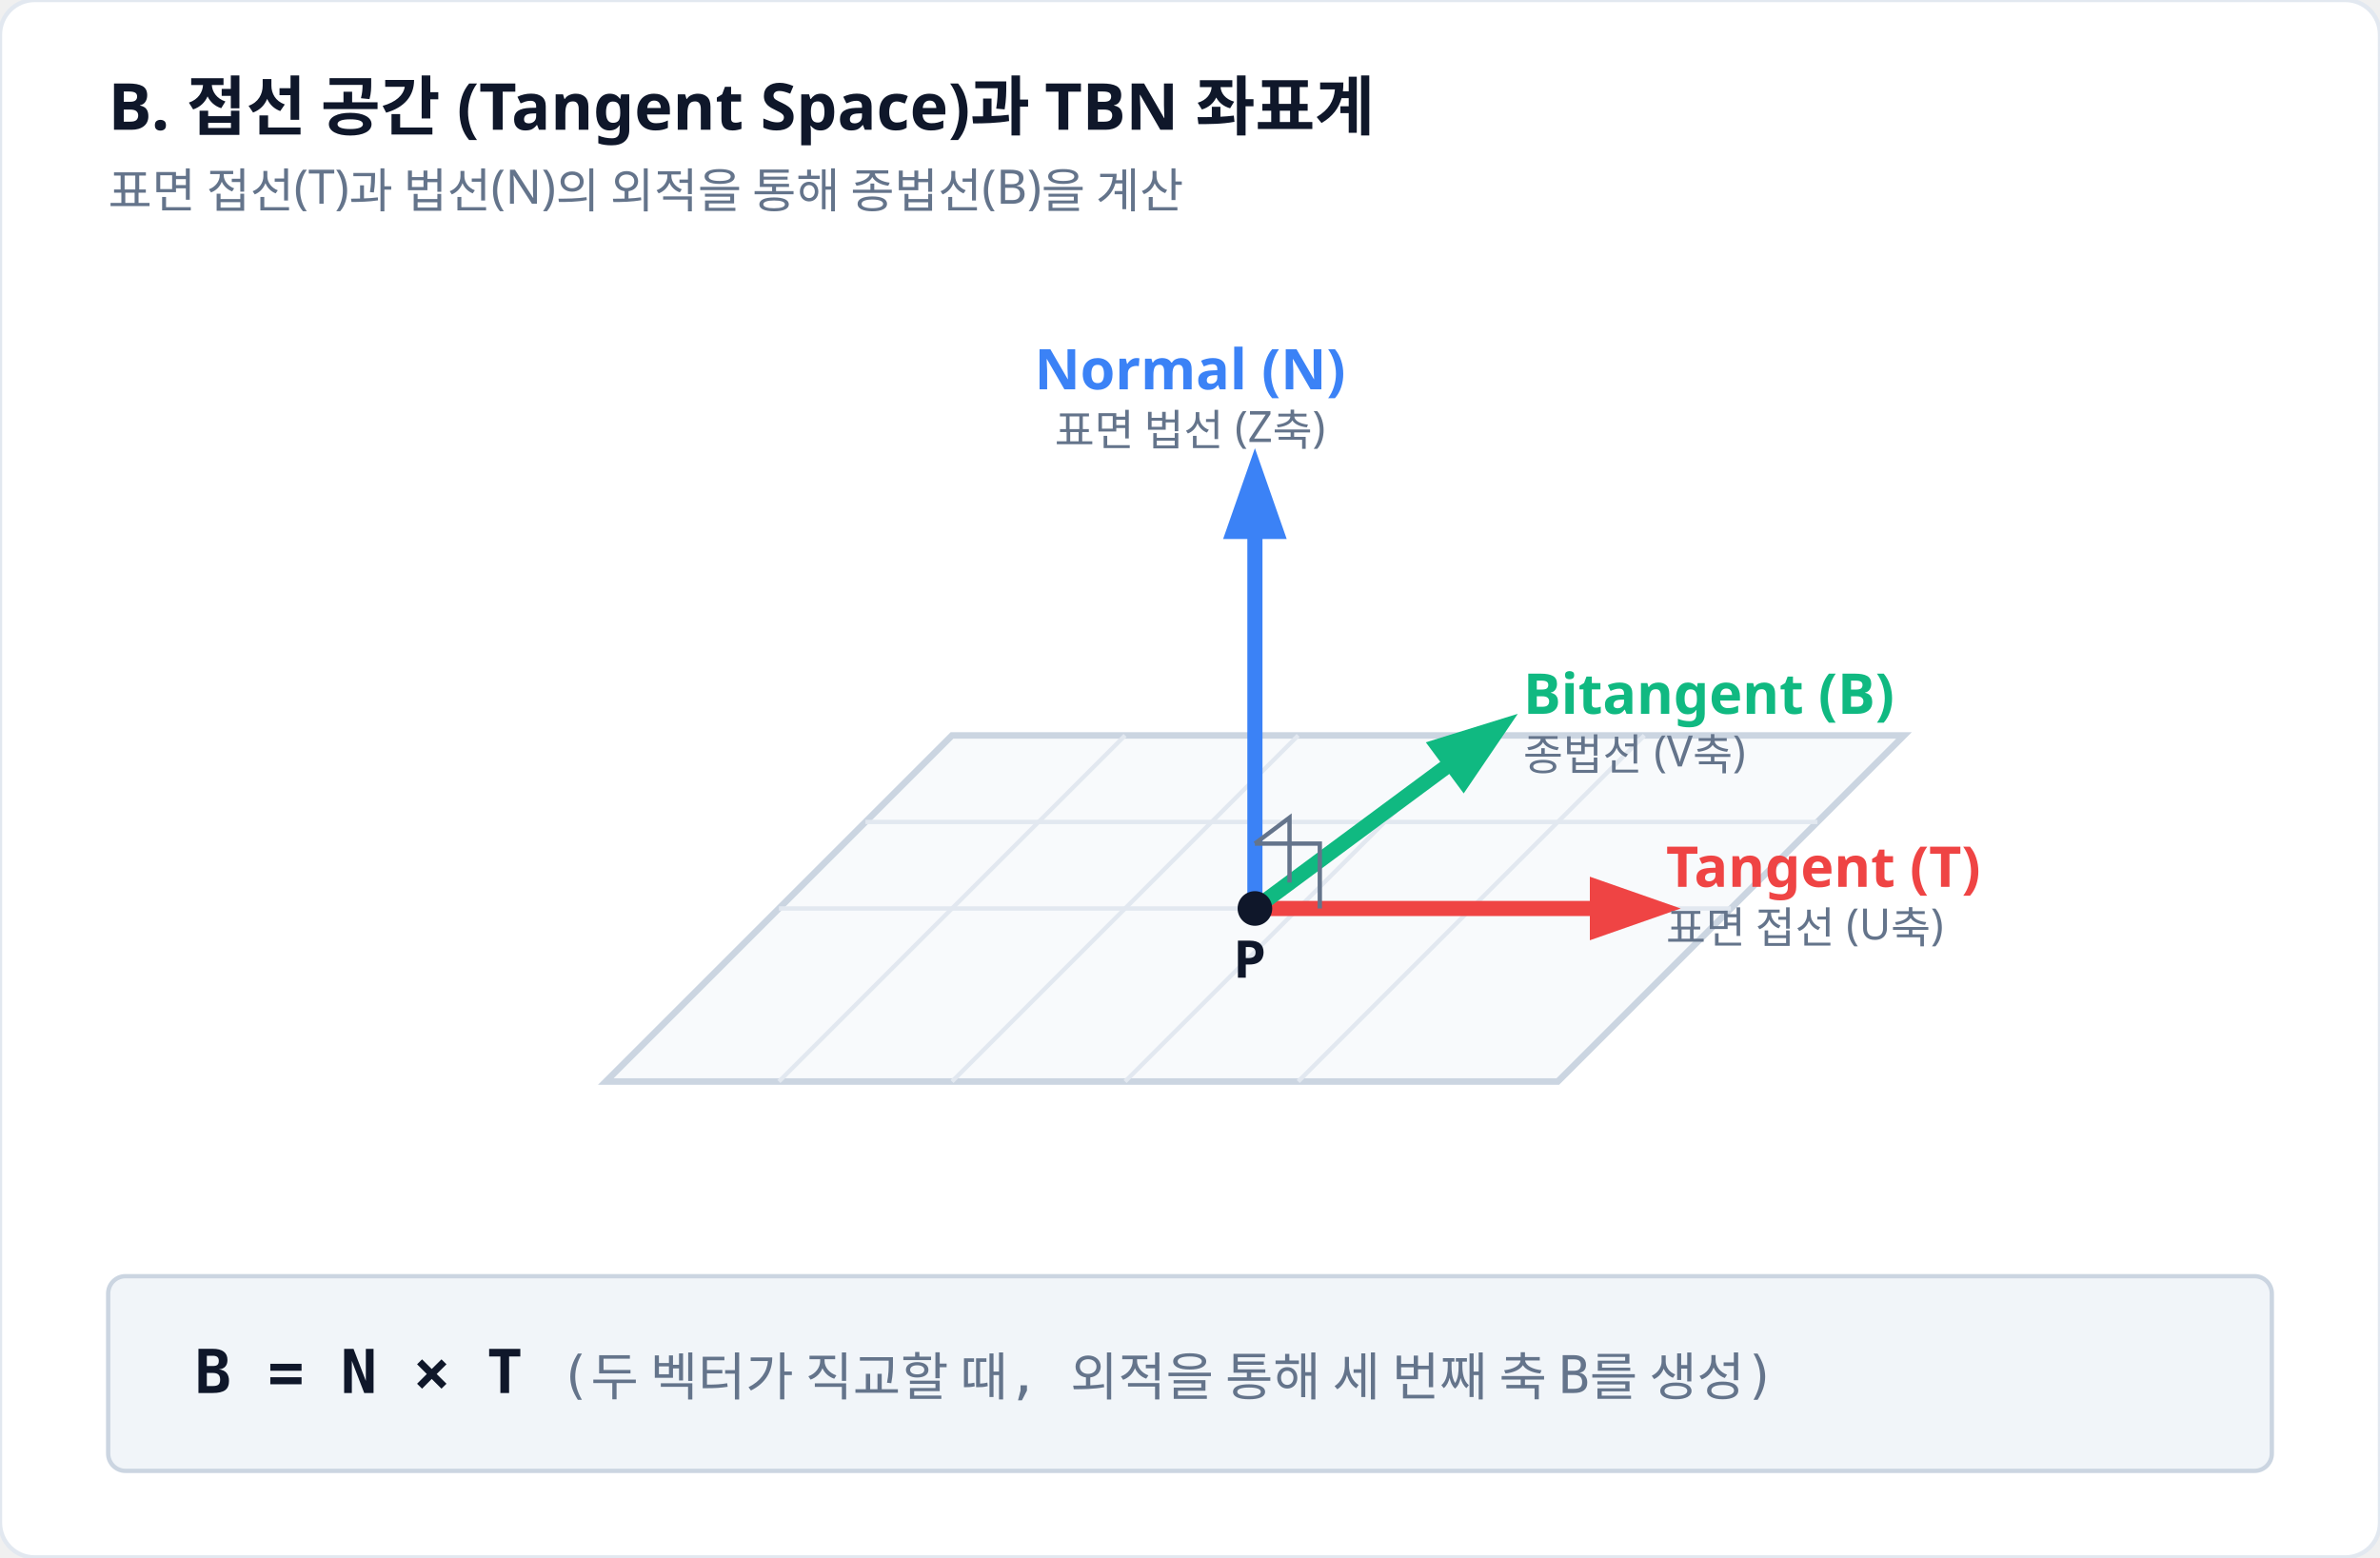
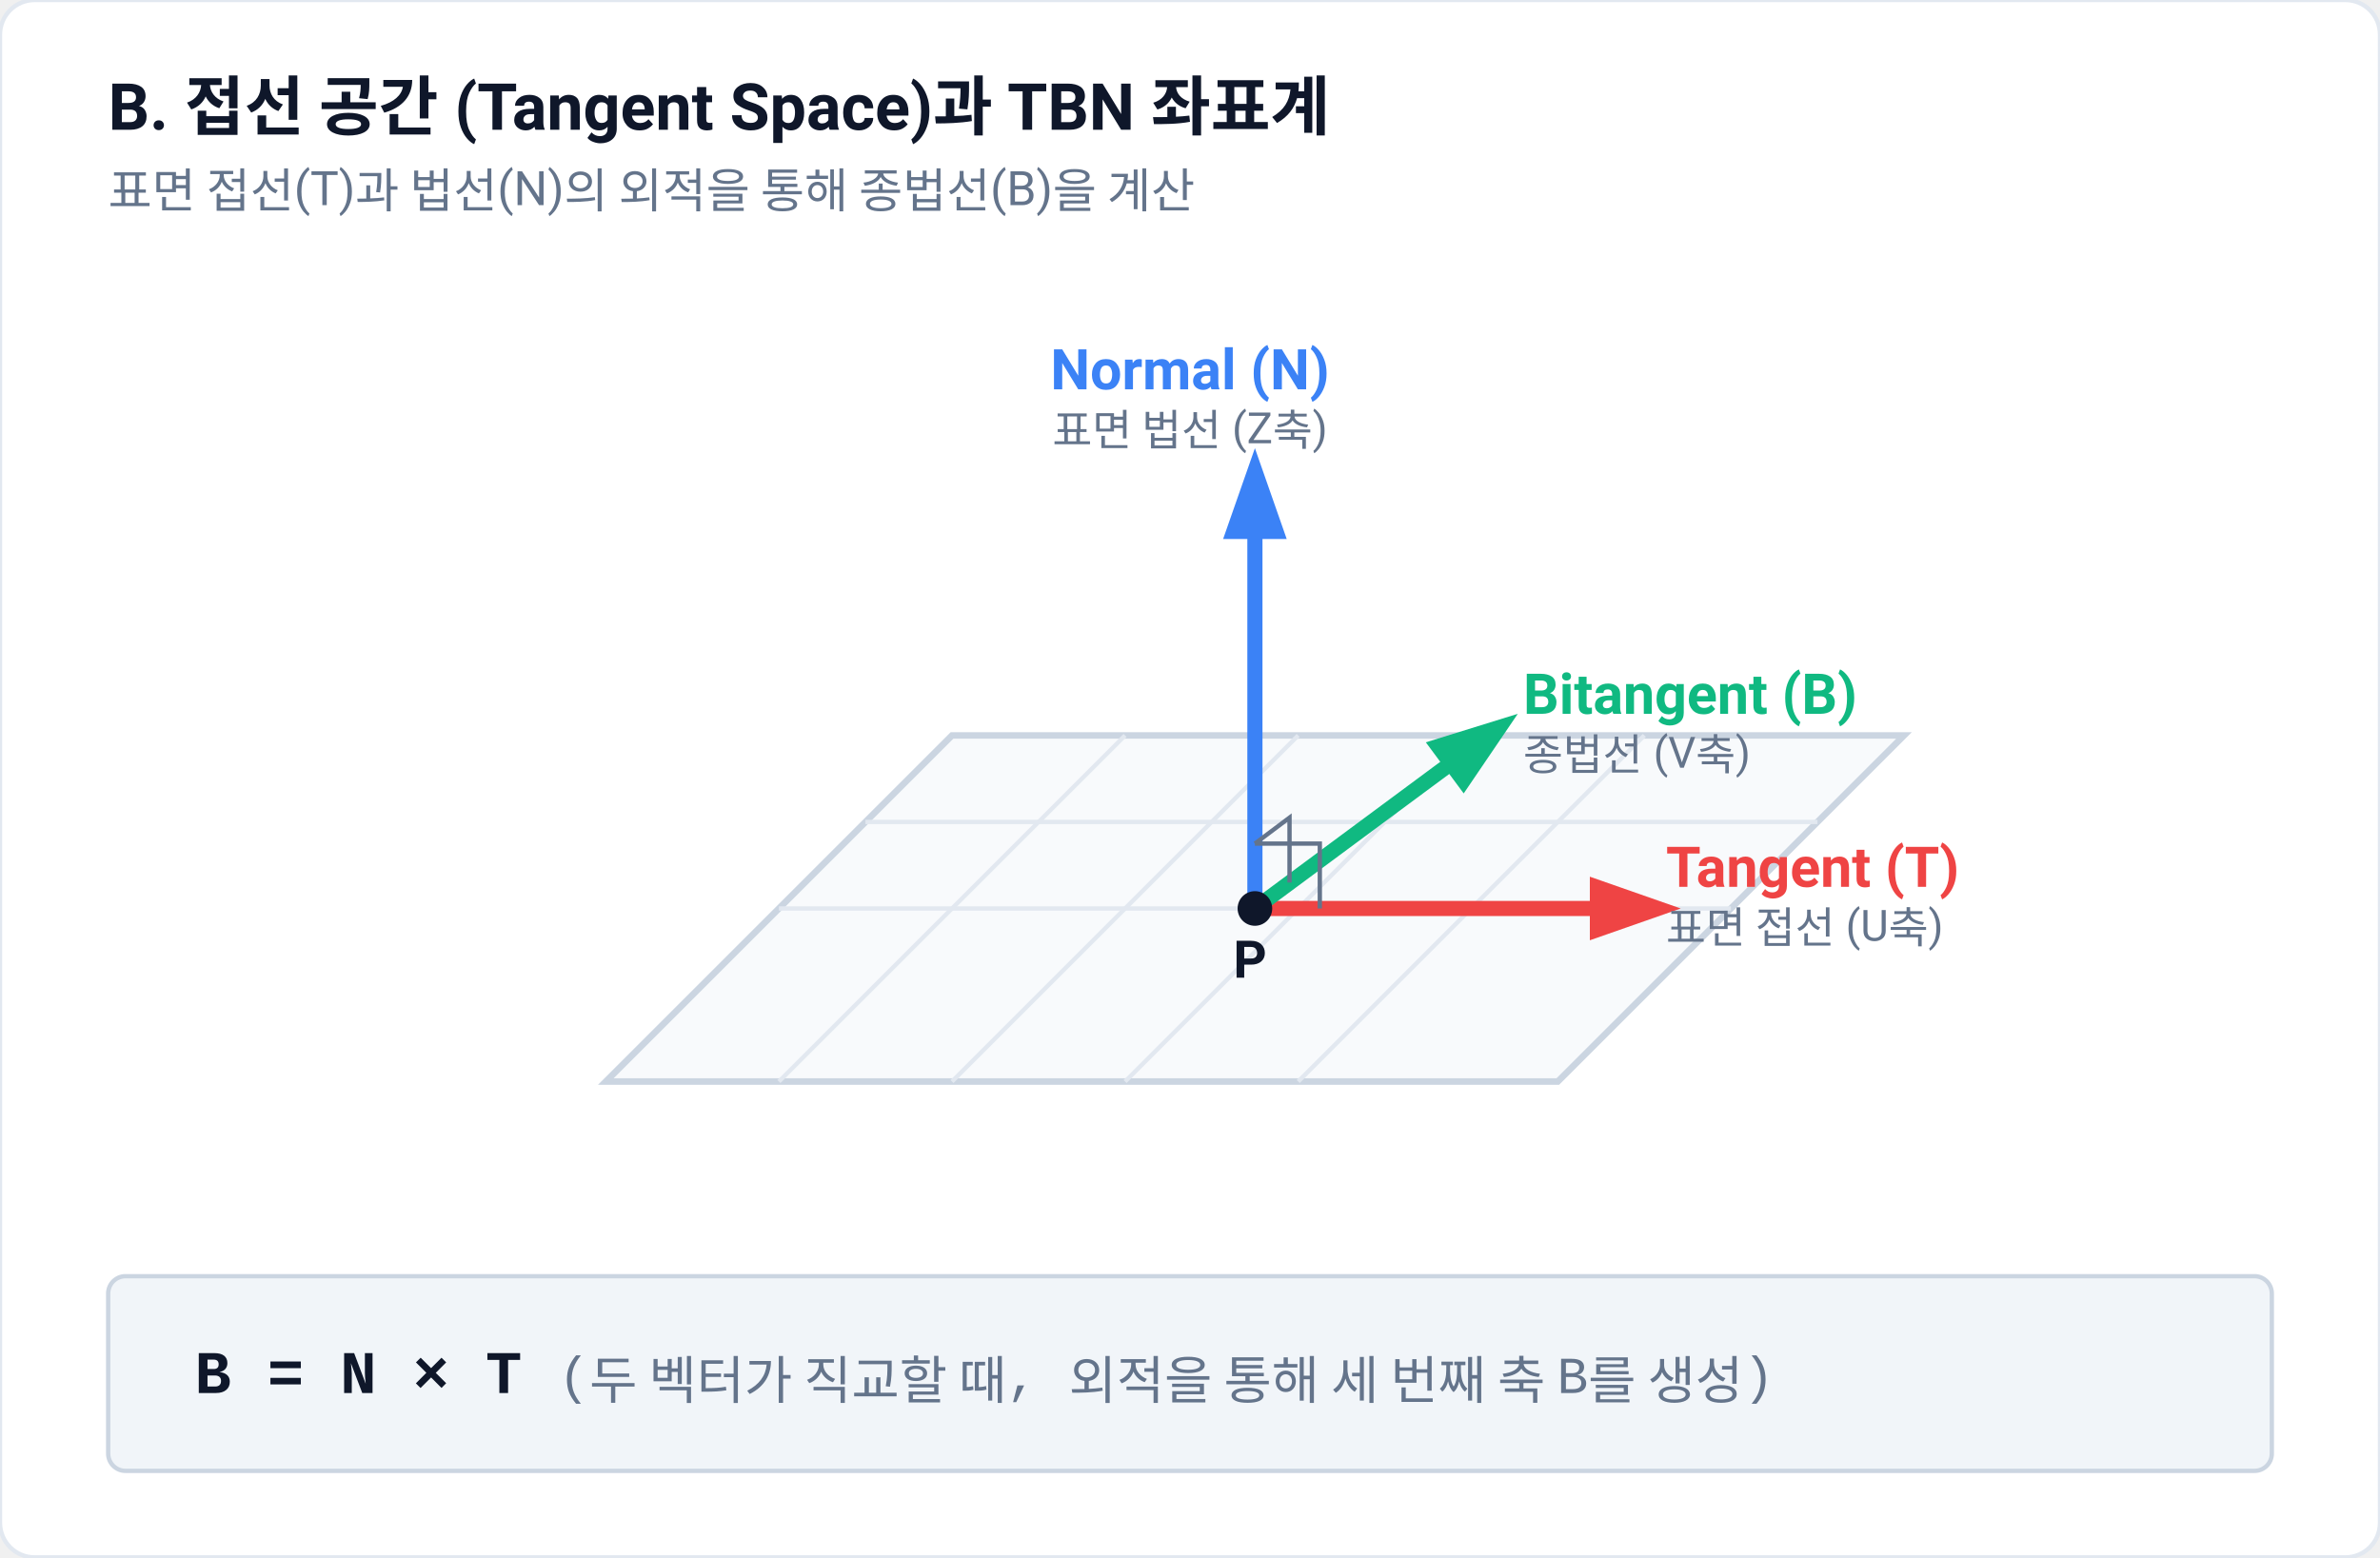
<svg xmlns="http://www.w3.org/2000/svg" viewBox="0 0 550 360" width="100%" height="100%">
  <defs>
    <marker id="arrow-red" viewBox="0 0 10 10" refX="6" refY="5" markerWidth="6" markerHeight="6" orient="auto-start-reverse">
      <path d="M 0 1.5 L 10 5 L 0 8.5 z" fill="#ef4444" />
    </marker>
    <marker id="arrow-green" viewBox="0 0 10 10" refX="6" refY="5" markerWidth="6" markerHeight="6" orient="auto-start-reverse">
      <path d="M 0 1.5 L 10 5 L 0 8.5 z" fill="#10b981" />
    </marker>
    <marker id="arrow-blue" viewBox="0 0 10 10" refX="6" refY="5" markerWidth="6" markerHeight="6" orient="auto-start-reverse">
      <path d="M 0 1.5 L 10 5 L 0 8.5 z" fill="#3b82f6" />
    </marker>
  </defs>
  <rect width="100%" height="100%" fill="#ffffff" rx="8" />
  <rect width="100%" height="100%" fill="none" stroke="#e2e8f0" stroke-width="1" rx="8" />
-   <text x="25" y="30" font-family="sans-serif" font-size="15" font-weight="bold" fill="#0f172a">B. 접선 공간 (Tangent Space)과 TBN 좌표계</text>
-   <text x="25" y="48" font-family="sans-serif" font-size="11" fill="#64748b">표면 접선(T)과 법선(N)의 외적을 통해 종법선(B)을 계산</text>
+   <text x="25" y="30" font-family="-apple-system, BlinkMacSystemFont, 'Segoe UI', Roboto, 'Apple SD Gothic Neo', 'Malgun Gothic', 'Nanum Gothic', 'Noto Sans KR', sans-serif" font-size="15" font-weight="bold" fill="#0f172a">B. 접선 공간 (Tangent Space)과 TBN 좌표계</text>
+   <text x="25" y="48" font-family="-apple-system, BlinkMacSystemFont, 'Segoe UI', Roboto, 'Apple SD Gothic Neo', 'Malgun Gothic', 'Nanum Gothic', 'Noto Sans KR', sans-serif" font-size="11" fill="#64748b">표면 접선(T)과 법선(N)의 외적을 통해 종법선(B)을 계산</text>
  <g transform="translate(40, 20)">
    <polygon points="100,230 320,230 400,150 180,150" fill="#f8fafc" stroke="#cbd5e1" stroke-width="1.5" />
    <line x1="140" y1="230" x2="220" y2="150" stroke="#e2e8f0" stroke-width="1" />
    <line x1="180" y1="230" x2="260" y2="150" stroke="#e2e8f0" stroke-width="1" />
    <line x1="220" y1="230" x2="300" y2="150" stroke="#e2e8f0" stroke-width="1" />
    <line x1="260" y1="230" x2="340" y2="150" stroke="#e2e8f0" stroke-width="1" />
    <line x1="140" y1="190" x2="360" y2="190" stroke="#e2e8f0" stroke-width="1" />
    <line x1="160" y1="170" x2="380" y2="170" stroke="#e2e8f0" stroke-width="1" />
    <line x1="250" y1="190" x2="340" y2="190" fill="none" stroke="#ef4444" stroke-width="3.5" marker-end="url(#arrow-red)" />
-     <text x="345" y="185" font-family="sans-serif" font-size="13" font-weight="bold" fill="#ef4444">Tangent (T)</text>
-     <text x="345" y="198" font-family="sans-serif" font-size="10" fill="#64748b">표면 접선 (U축)</text>
+     <text x="345" y="185" font-family="-apple-system, BlinkMacSystemFont, 'Segoe UI', Roboto, 'Apple SD Gothic Neo', 'Malgun Gothic', 'Nanum Gothic', 'Noto Sans KR', sans-serif" font-size="13" font-weight="bold" fill="#ef4444">Tangent (T)</text>
+     <text x="345" y="198" font-family="-apple-system, BlinkMacSystemFont, 'Segoe UI', Roboto, 'Apple SD Gothic Neo', 'Malgun Gothic', 'Nanum Gothic', 'Noto Sans KR', sans-serif" font-size="10" fill="#64748b">표면 접선 (U축)</text>
    <line x1="250" y1="190" x2="304" y2="150" fill="none" stroke="#10b981" stroke-width="3.5" marker-end="url(#arrow-green)" />
-     <text x="312" y="145" font-family="sans-serif" font-size="13" font-weight="bold" fill="#10b981">Bitangent (B)</text>
-     <text x="312" y="158" font-family="sans-serif" font-size="10" fill="#64748b">종법선 (V축)</text>
+     <text x="312" y="145" font-family="-apple-system, BlinkMacSystemFont, 'Segoe UI', Roboto, 'Apple SD Gothic Neo', 'Malgun Gothic', 'Nanum Gothic', 'Noto Sans KR', sans-serif" font-size="13" font-weight="bold" fill="#10b981">Bitangent (B)</text>
+     <text x="312" y="158" font-family="-apple-system, BlinkMacSystemFont, 'Segoe UI', Roboto, 'Apple SD Gothic Neo', 'Malgun Gothic', 'Nanum Gothic', 'Noto Sans KR', sans-serif" font-size="10" fill="#64748b">종법선 (V축)</text>
    <line x1="250" y1="190" x2="250" y2="92" fill="none" stroke="#3b82f6" stroke-width="3.5" marker-end="url(#arrow-blue)" />
-     <text x="235" y="70" font-family="sans-serif" font-size="13" font-weight="bold" fill="#3b82f6" text-anchor="middle">Normal (N)</text>
-     <text x="235" y="83" font-family="sans-serif" font-size="10" fill="#64748b" text-anchor="middle">표면 법선 (Z축)</text>
+     <text x="235" y="70" font-family="-apple-system, BlinkMacSystemFont, 'Segoe UI', Roboto, 'Apple SD Gothic Neo', 'Malgun Gothic', 'Nanum Gothic', 'Noto Sans KR', sans-serif" font-size="13" font-weight="bold" fill="#3b82f6" text-anchor="middle">Normal (N)</text>
+     <text x="235" y="83" font-family="-apple-system, BlinkMacSystemFont, 'Segoe UI', Roboto, 'Apple SD Gothic Neo', 'Malgun Gothic', 'Nanum Gothic', 'Noto Sans KR', sans-serif" font-size="10" fill="#64748b" text-anchor="middle">표면 법선 (Z축)</text>
    <circle cx="250" cy="190" r="4" fill="#0f172a" />
-     <text x="245" y="206" font-family="sans-serif" font-size="12" font-weight="bold" fill="#0f172a">P</text>
+     <text x="245" y="206" font-family="-apple-system, BlinkMacSystemFont, 'Segoe UI', Roboto, 'Apple SD Gothic Neo', 'Malgun Gothic', 'Nanum Gothic', 'Noto Sans KR', sans-serif" font-size="12" font-weight="bold" fill="#0f172a">P</text>
    <path d="M 250,175 L 265,175 L 265,190" fill="none" stroke="#64748b" stroke-width="1" />
    <path d="M 250,175 L 258,169 L 258,184" fill="none" stroke="#64748b" stroke-width="1" />
  </g>
  <rect x="25" y="295" width="500" height="45" fill="#f1f5f9" stroke="#cbd5e1" stroke-width="1" rx="4" />
-   <text x="45" y="322" font-family="monospace" font-size="14" font-weight="bold" fill="#0f172a">B = N × T <tspan fill="#64748b" font-weight="normal" font-size="12">  (두 벡터가 직교할 때, 외적을 통해 세 번째 축 B를 생성)</tspan>
+   <text x="45" y="322" font-family="'Fira Code', Consolas, Monaco, 'Courier New', Courier, 'Nanum Gothic Coding', monospace" font-size="14" font-weight="bold" fill="#0f172a">B = N × T <tspan fill="#64748b" font-weight="normal" font-size="12">  (두 벡터가 직교할 때, 외적을 통해 세 번째 축 B를 생성)</tspan>
  </text>
</svg>
